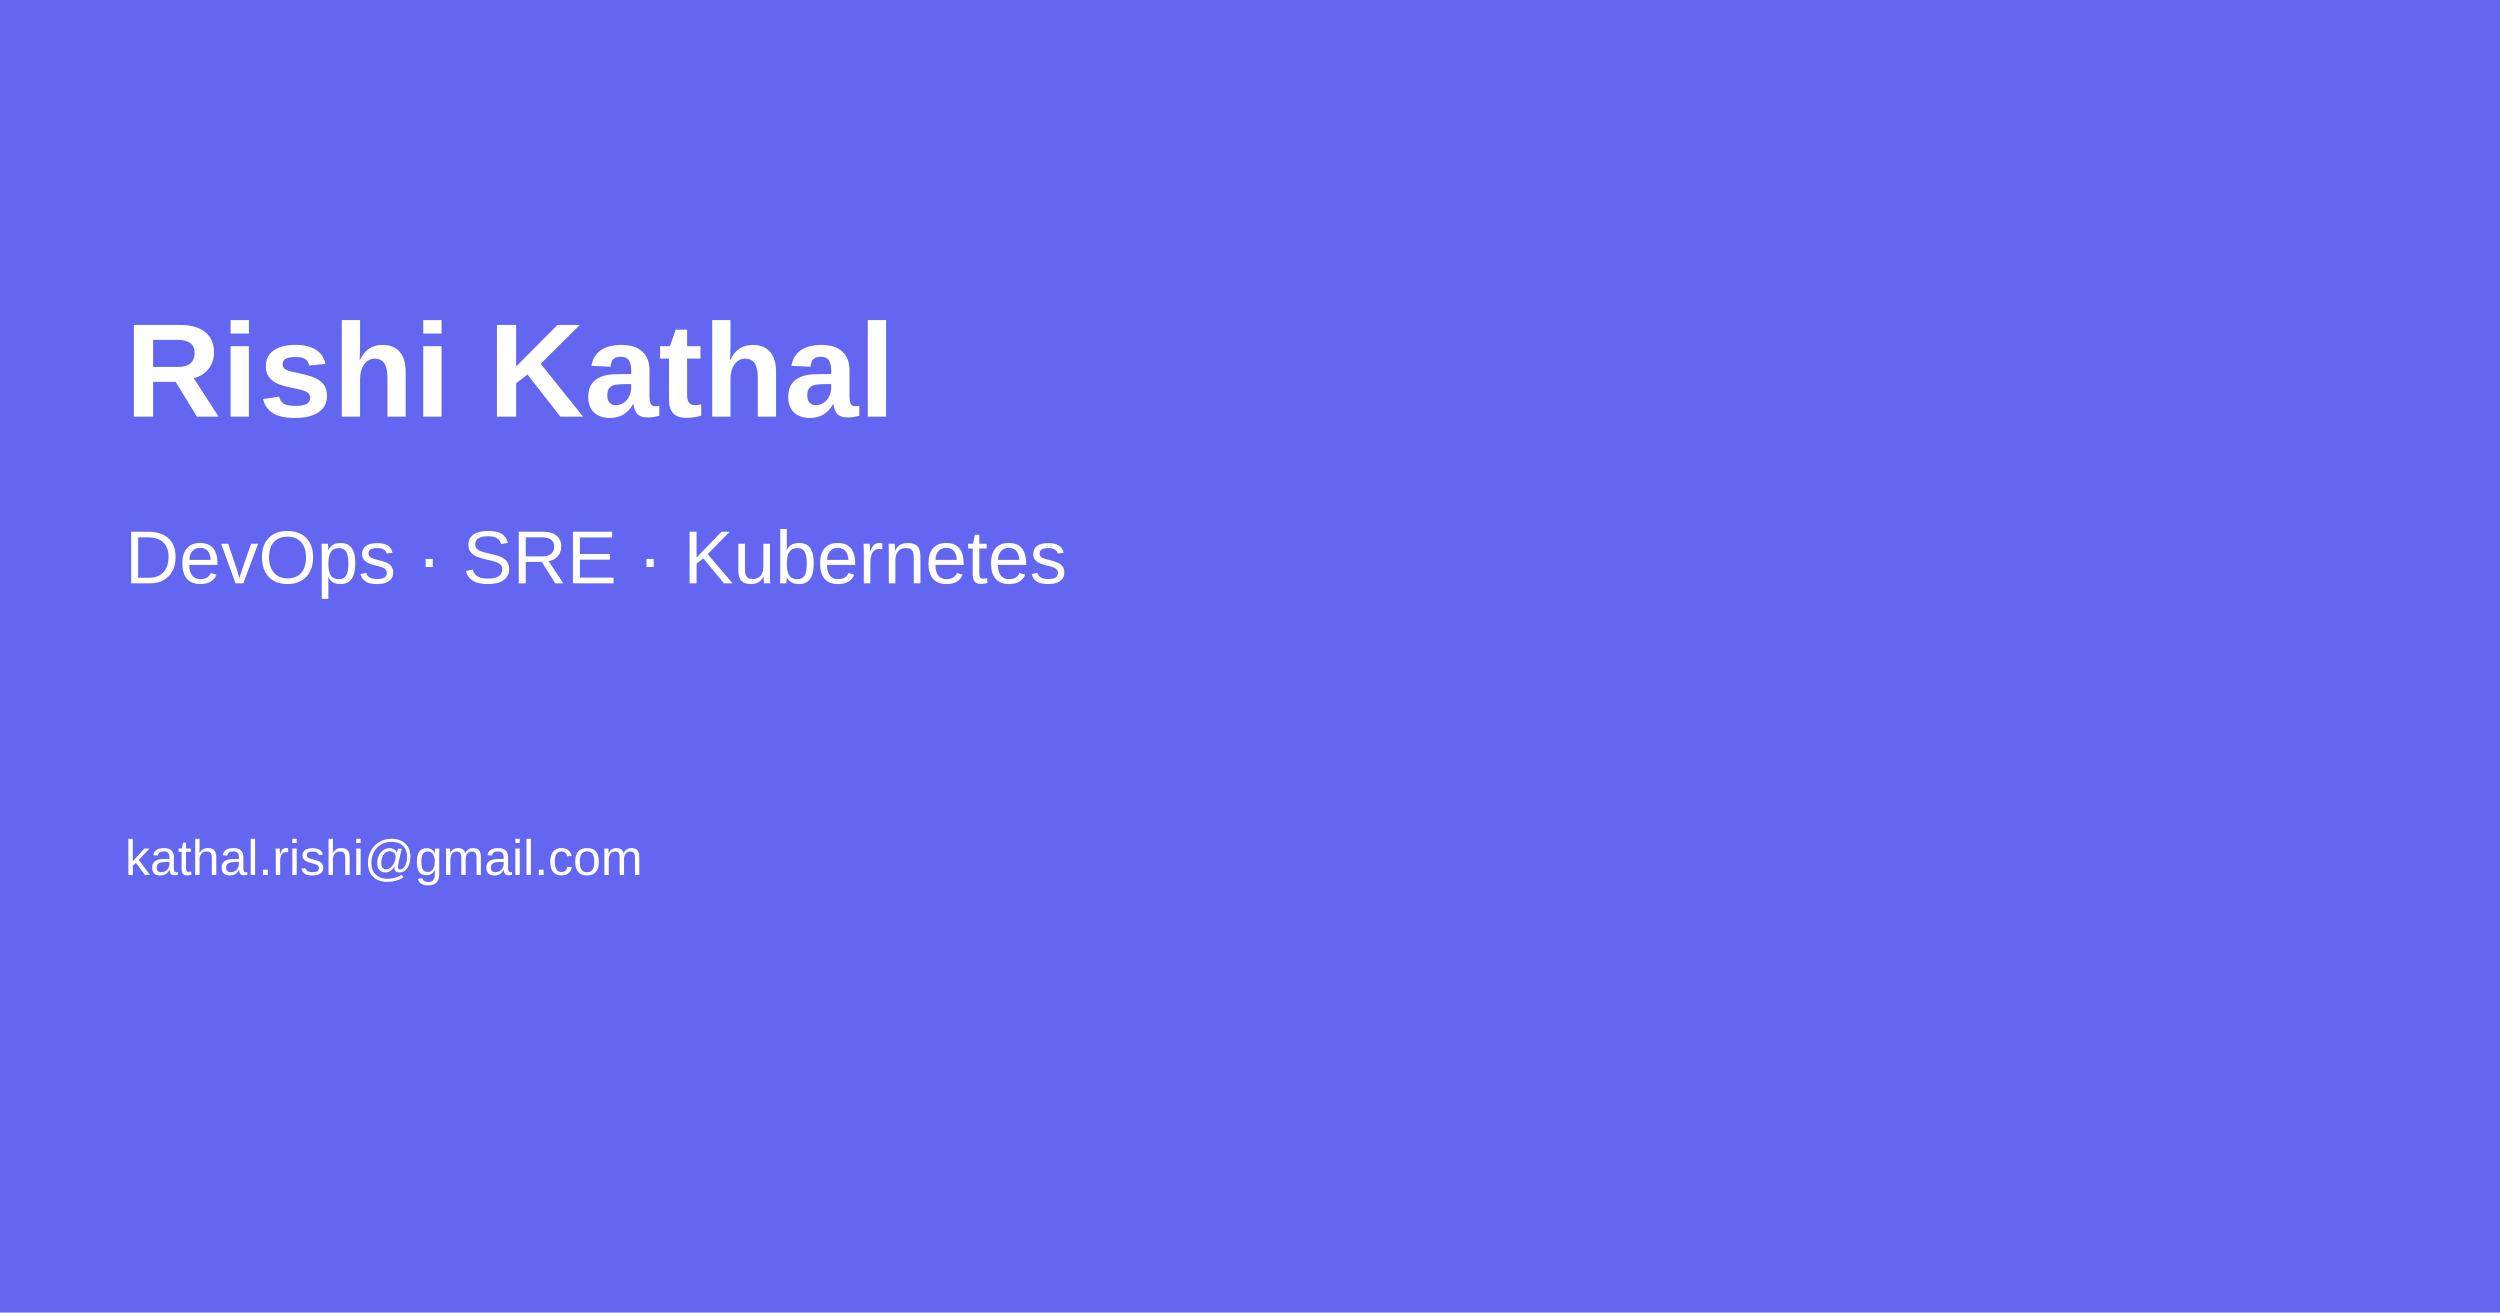
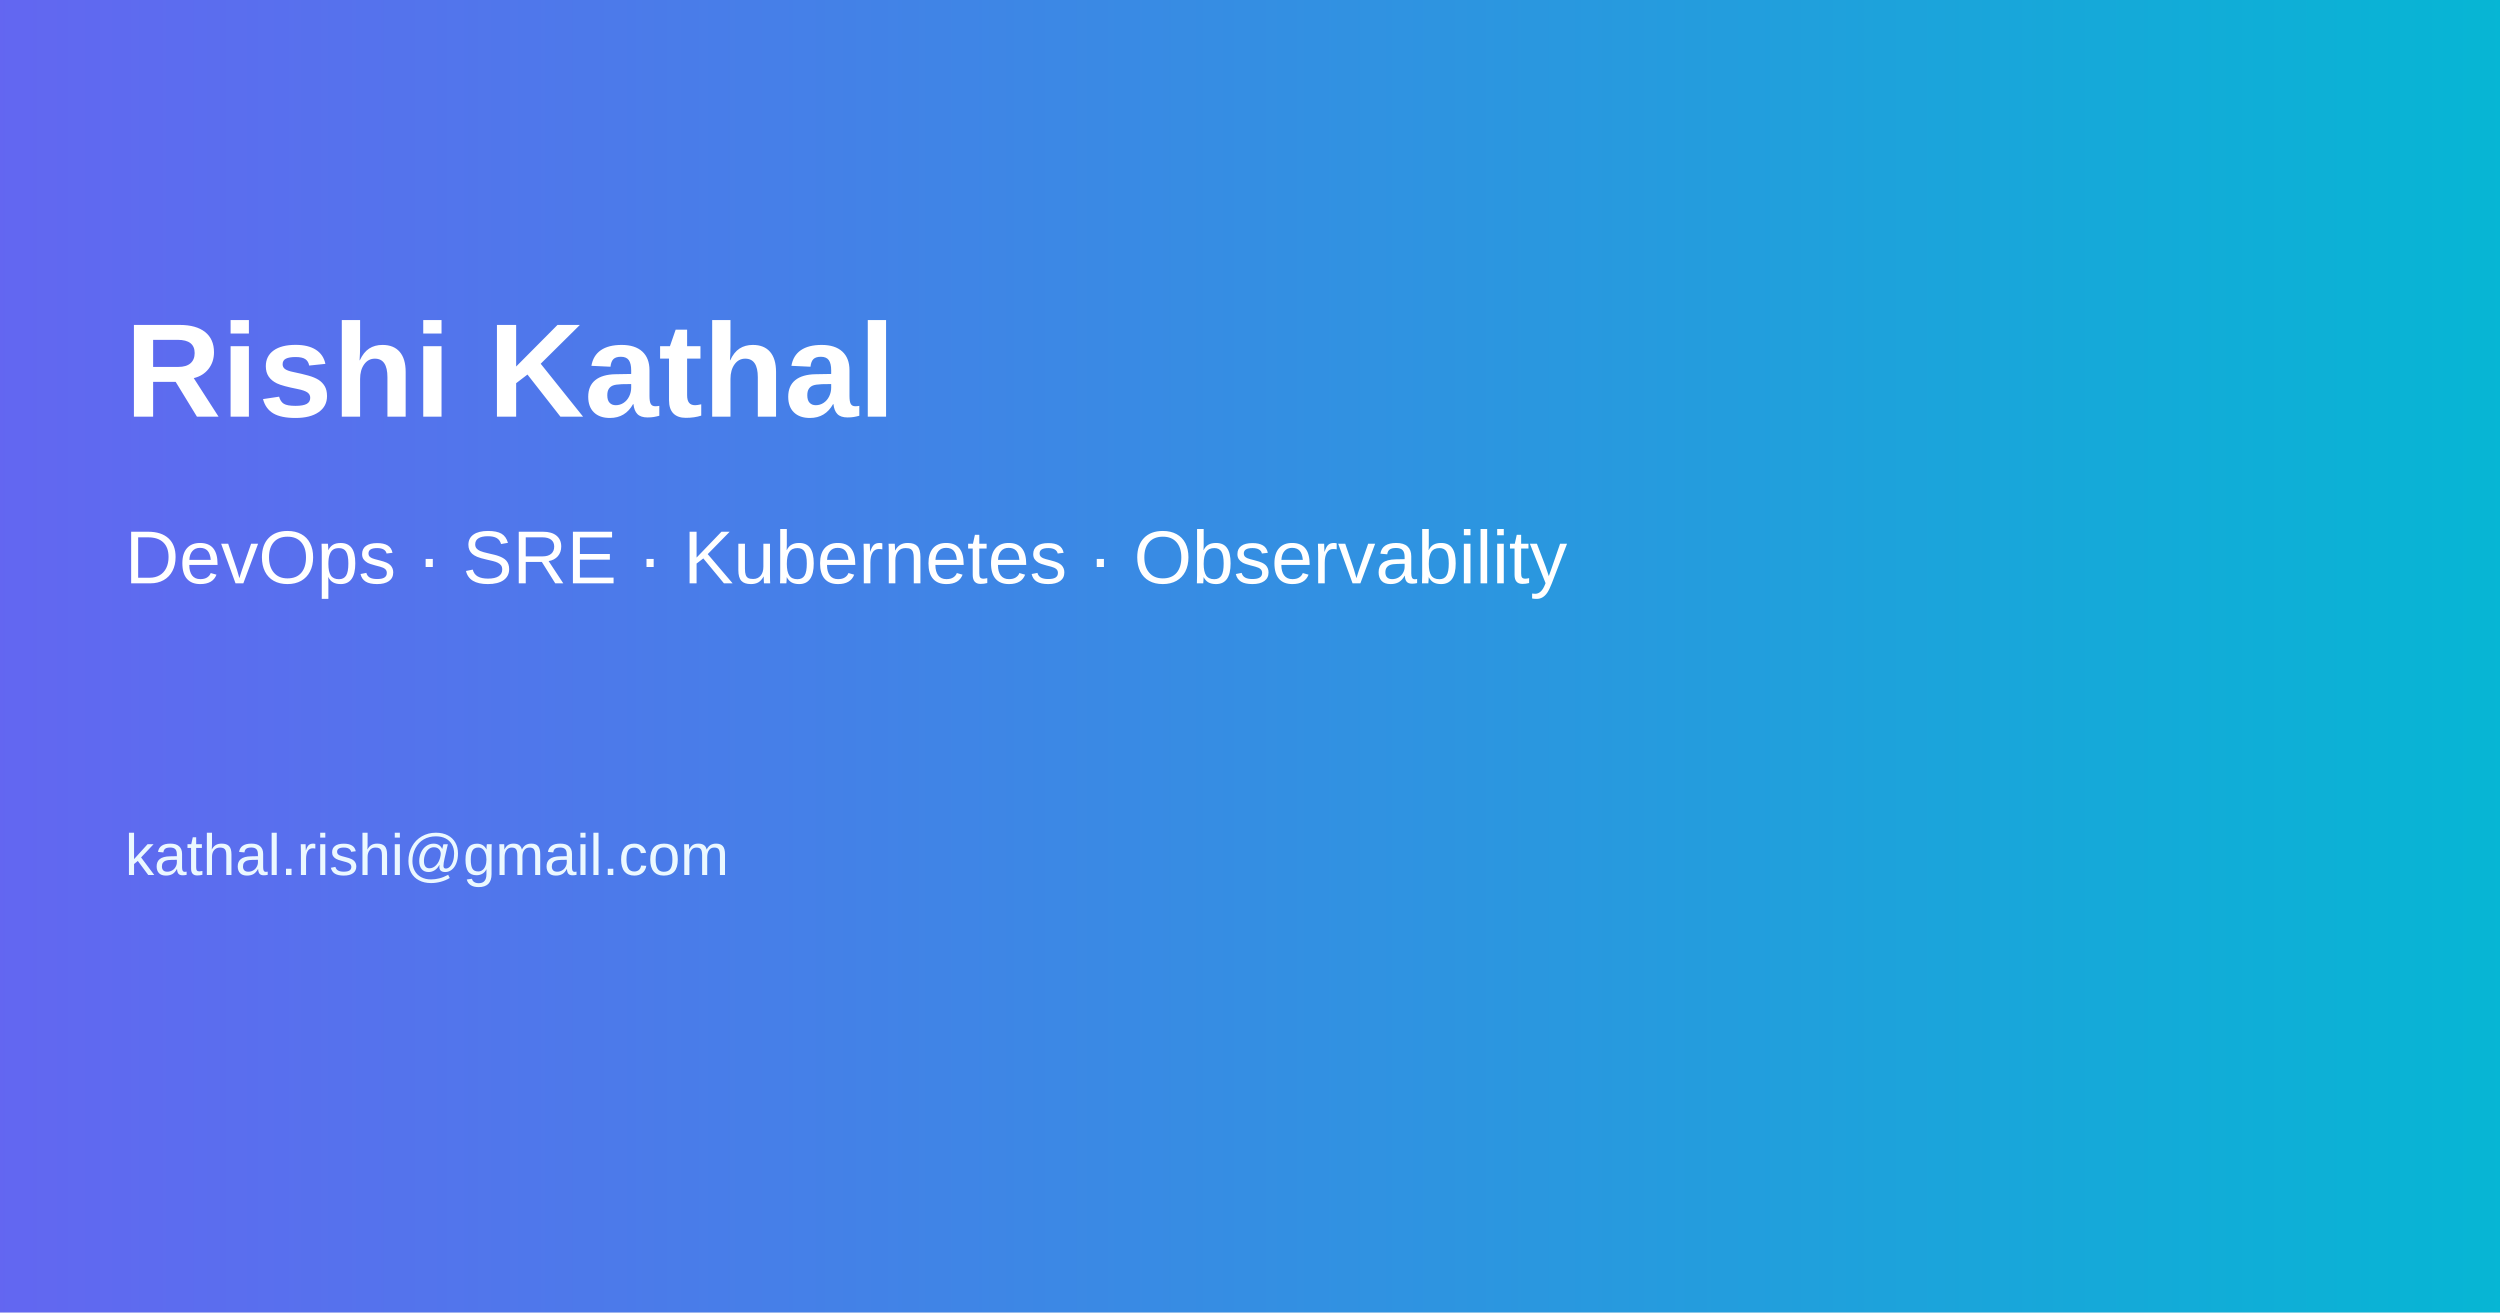
<svg xmlns="http://www.w3.org/2000/svg" width="1200" height="630">
-   <rect width="1200" height="630" fill="#6366F1" />
+   <defs>
+     <linearGradient id="g" x1="0" x2="1">
+       <stop offset="0" stop-color="#6366F1" />
+       <stop offset="1" stop-color="#06B6D4" />
+     </linearGradient>
+   </defs>
+   <rect width="1200" height="630" fill="url(#g)" />
  <g fill="#fff" font-family="Arial, sans-serif">
    <text x="60" y="200" font-size="64" font-weight="700">Rishi Kathal</text>
-     <text x="60" y="280" font-size="36">DevOps · SRE · Kubernetes</text>
-     <text x="60" y="420" font-size="24">kathal.rishi@gmail.com</text>
+     <text x="60" y="280" font-size="36">DevOps · SRE · Kubernetes · Observability</text>
+     <text x="60" y="420" font-size="28" fill="#EBF8FF">kathal.rishi@gmail.com</text>
  </g>
</svg>
